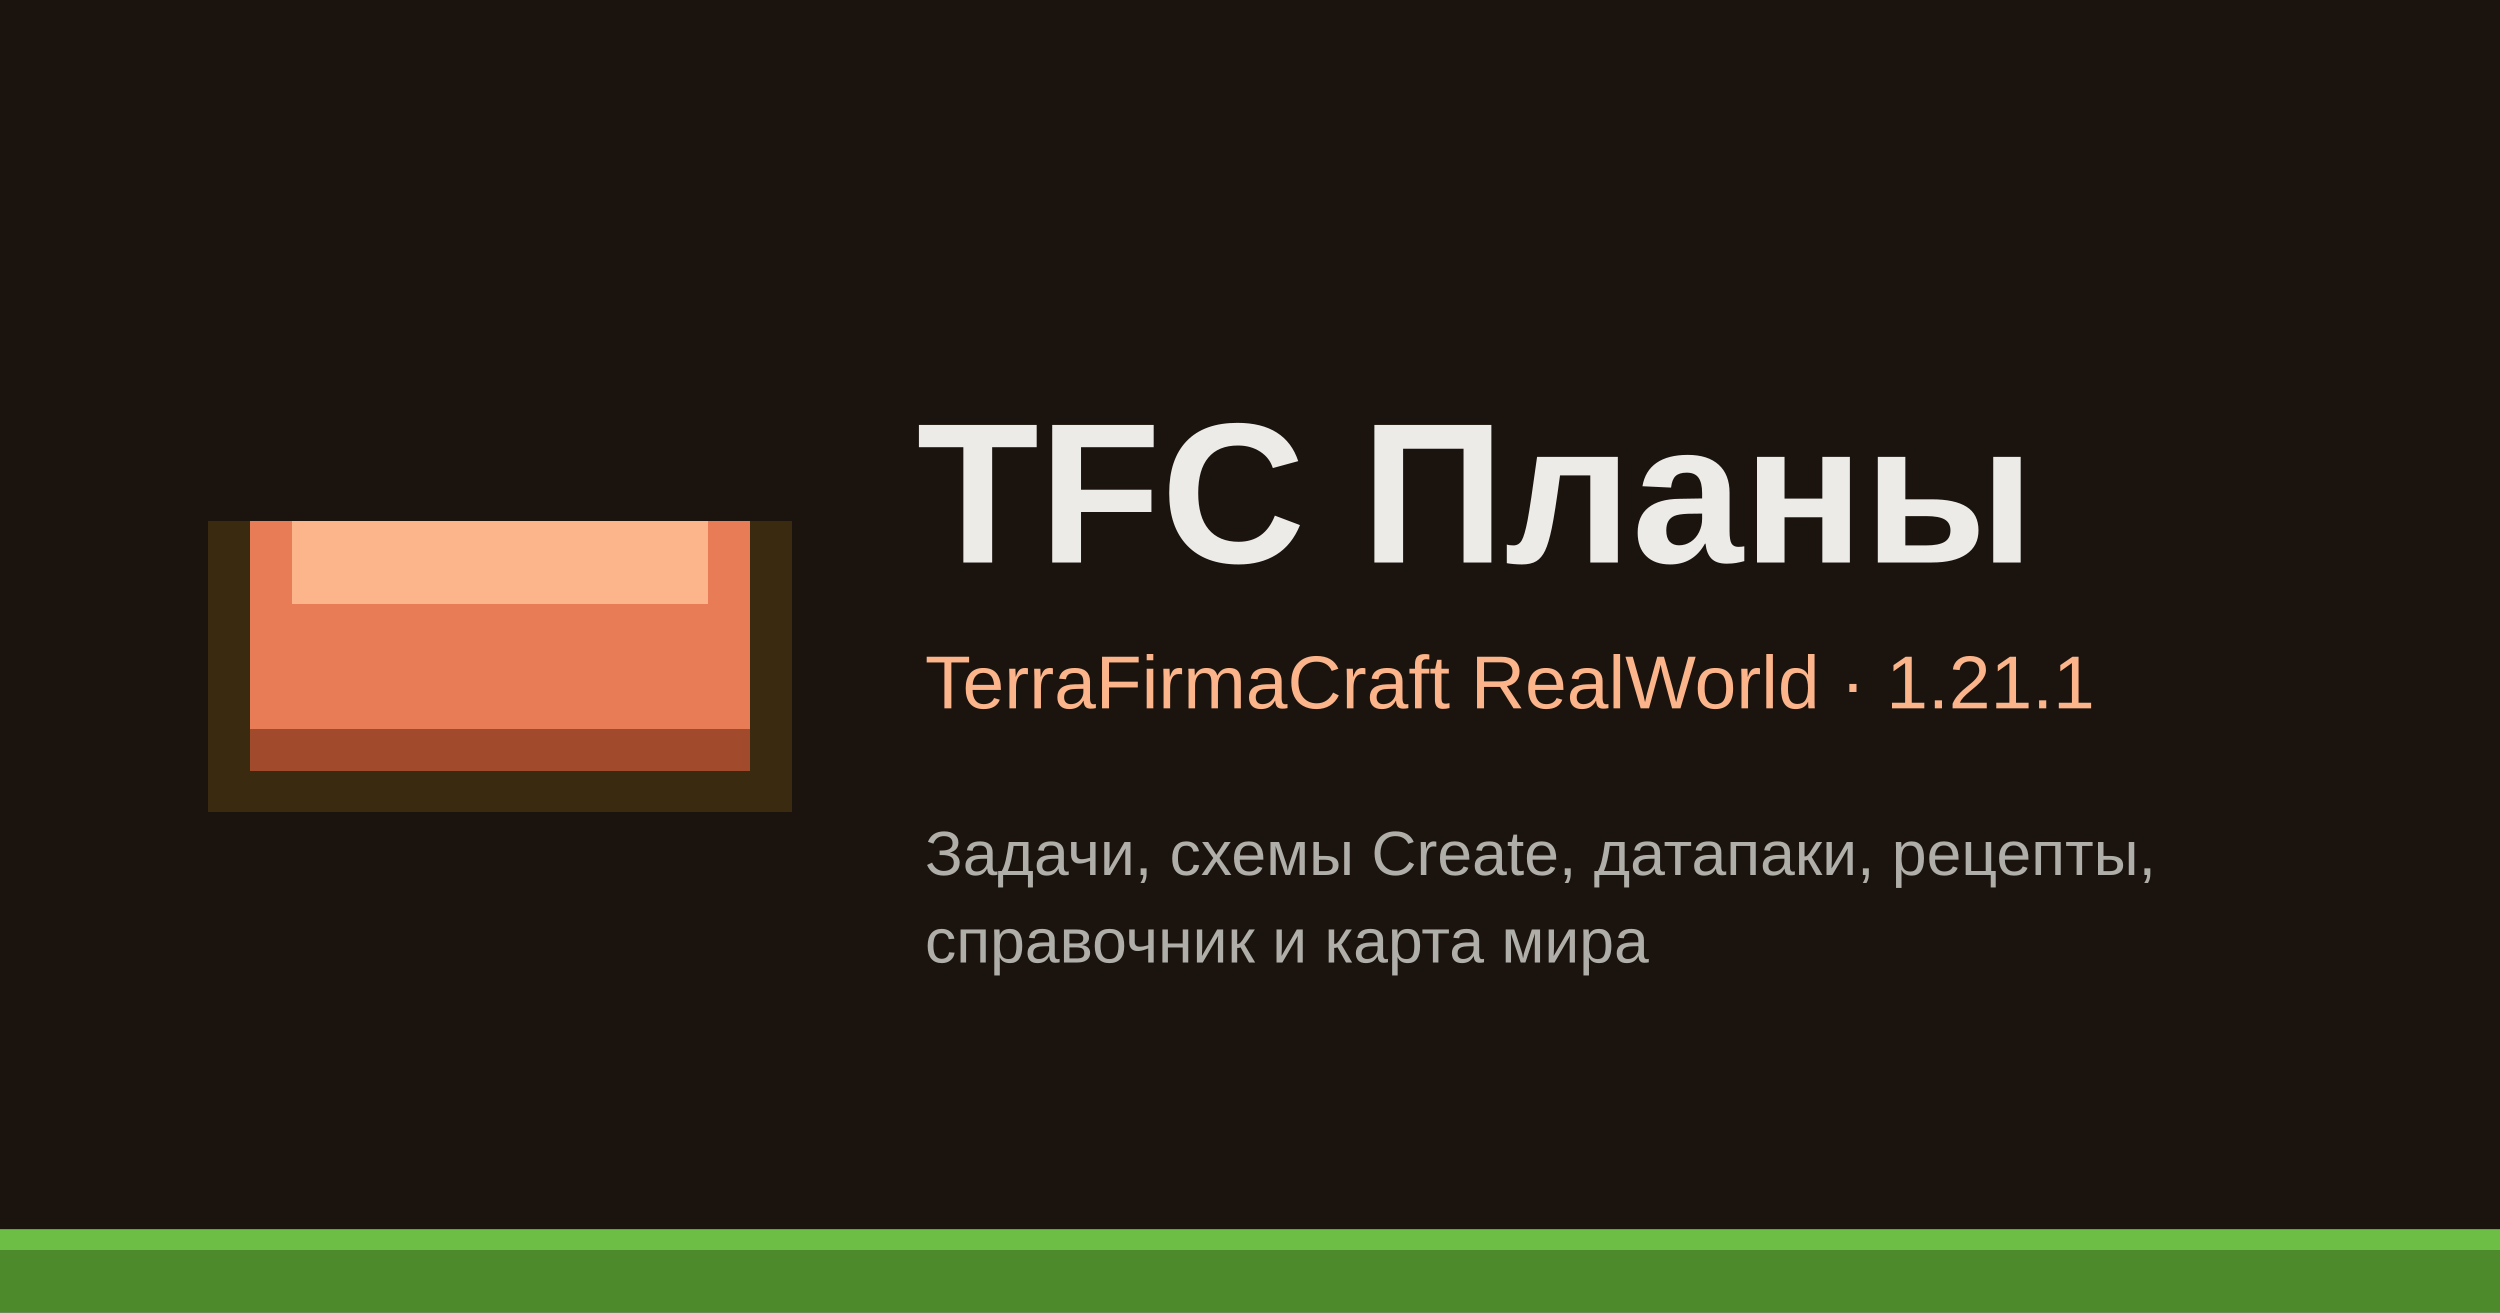
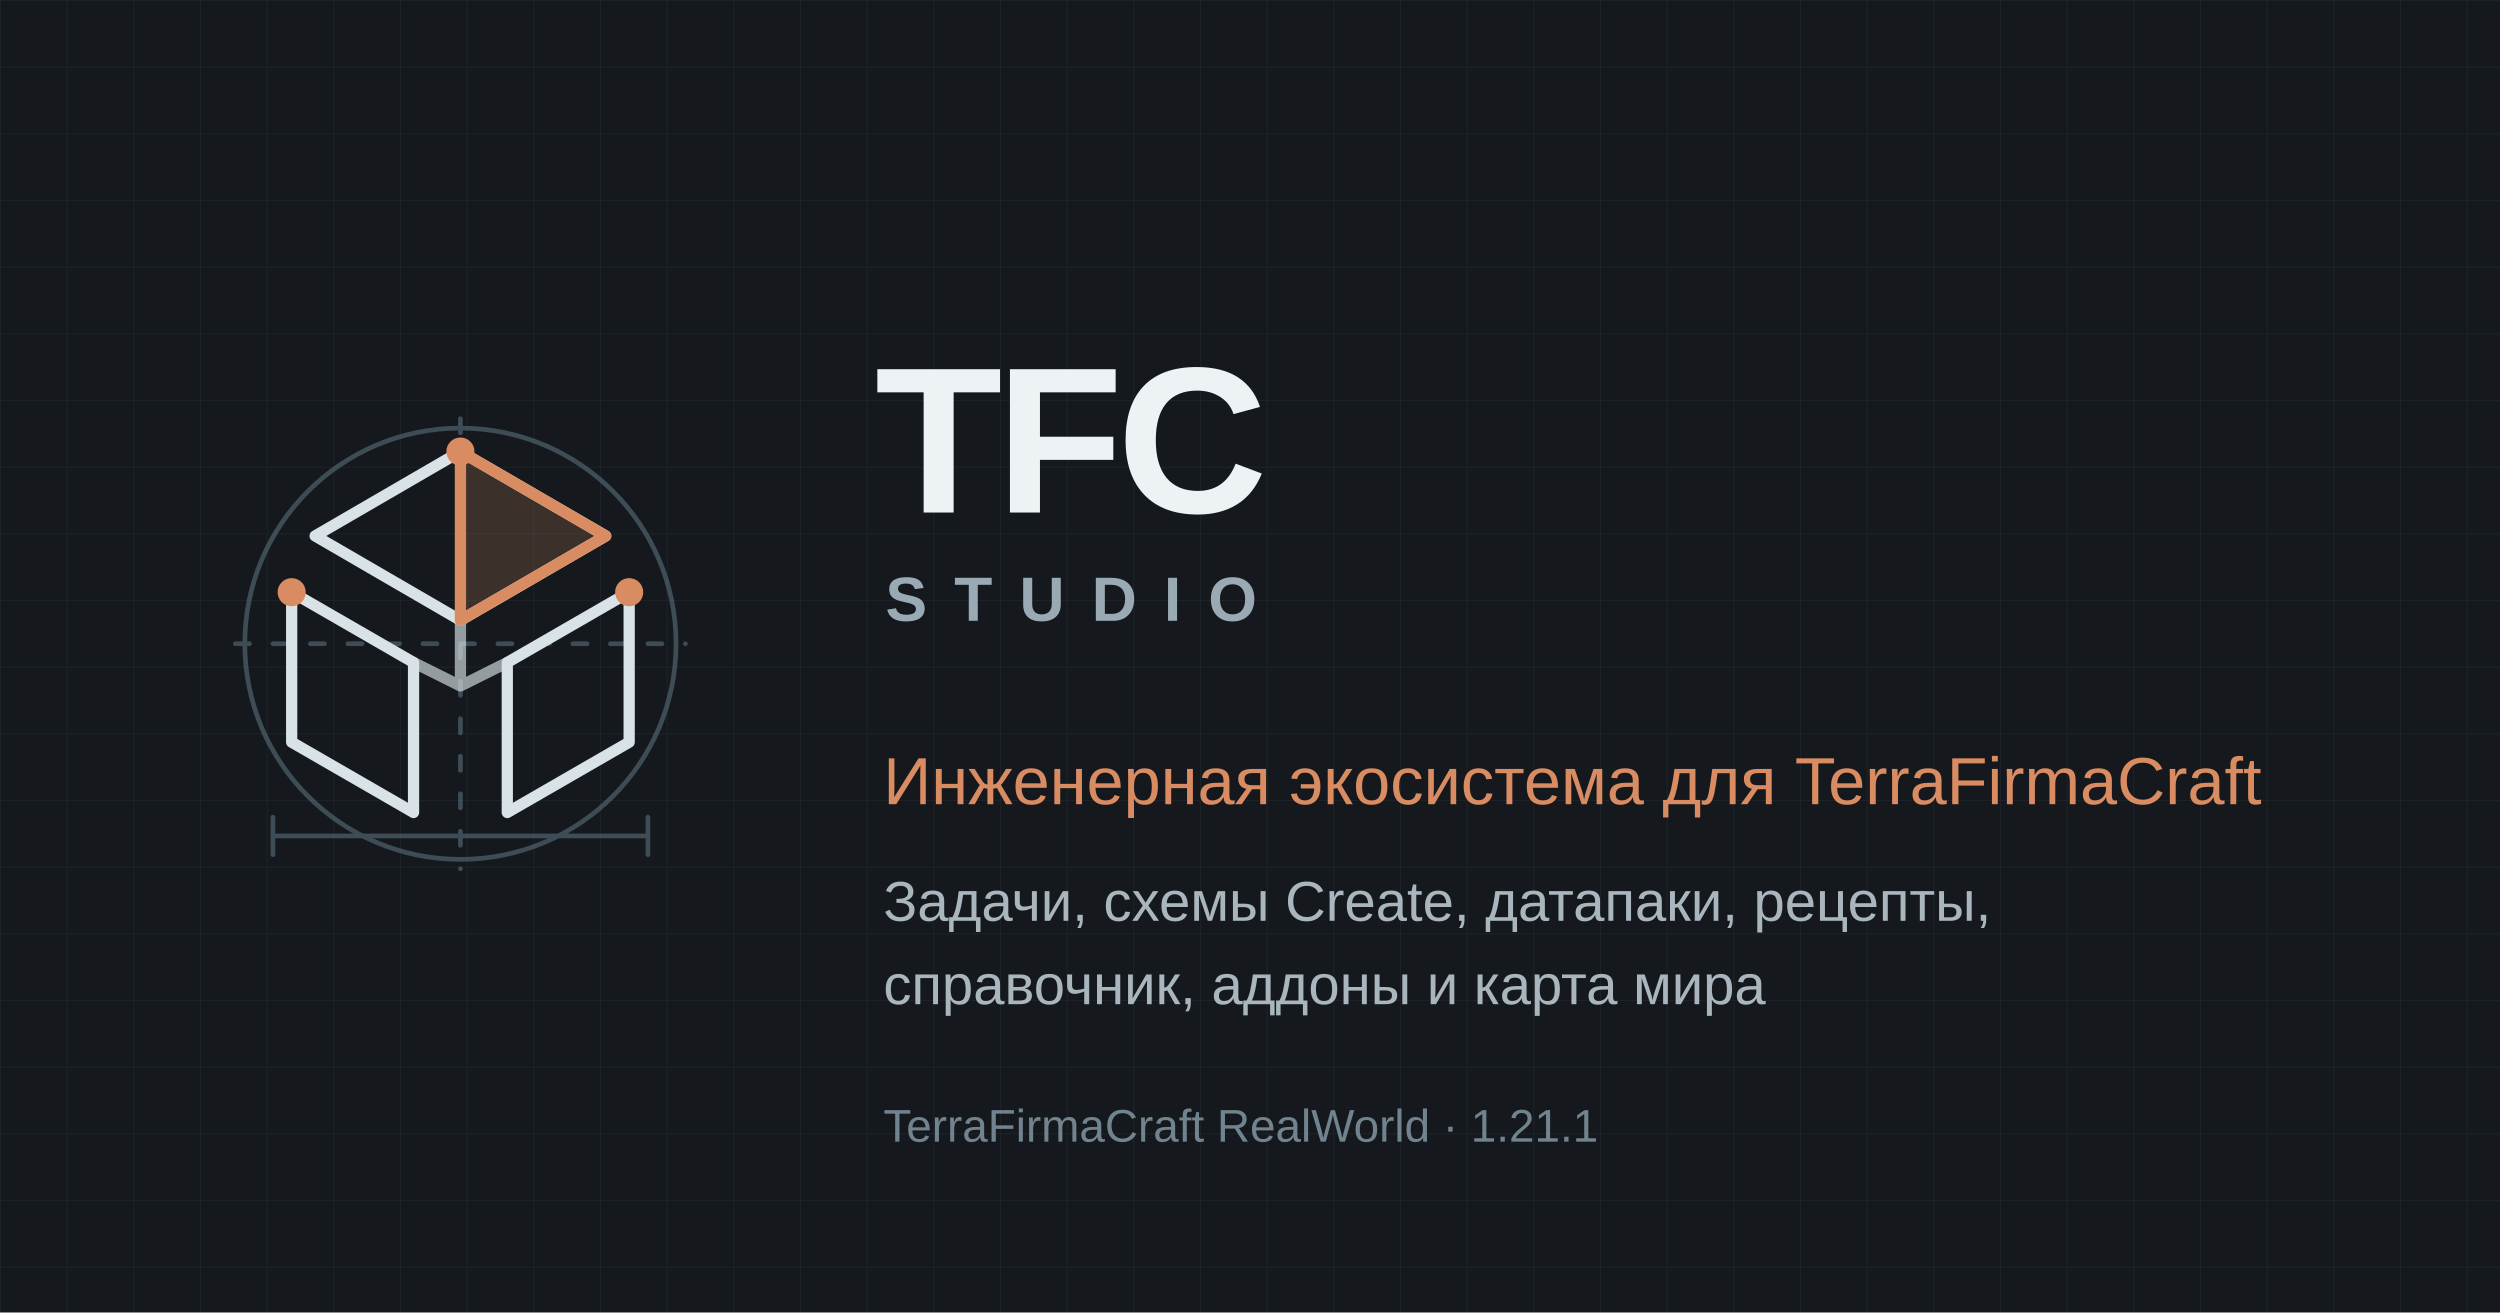
<svg xmlns="http://www.w3.org/2000/svg" width="1200" height="630" viewBox="0 0 1200 630">
-   <rect width="1200" height="630" fill="#1b140e" />
-   <rect x="0" y="600" width="1200" height="30" fill="#4c8a2b" />
-   <rect x="0" y="590" width="1200" height="10" fill="#6cbf44" />
-   <g transform="translate(80 150) scale(20)" shape-rendering="crispEdges">
-     <rect x="1" y="5" width="14" height="7" fill="#3a2a10" />
-     <rect x="2" y="5" width="12" height="5" fill="#e77c56" />
-     <rect x="3" y="5" width="10" height="2" fill="#fcb48b" />
-     <rect x="2" y="10" width="12" height="1" fill="#a14a2c" />
+   <defs>
+     <pattern id="grid" width="32" height="32" patternUnits="userSpaceOnUse">
+       <path d="M32 0H0V32" fill="none" stroke="#607784" stroke-opacity=".1" />
+     </pattern>
+   </defs>
+   <rect width="1200" height="630" fill="#15191d" />
+   <rect width="1200" height="630" fill="url(#grid)" />
+   <g transform="translate(86 174) scale(2.25)" fill="none" stroke-linecap="round" stroke-linejoin="round">
+     <g stroke="#607784" stroke-width="1" opacity=".55">
+       <path d="M12 60H108M60 12V108" stroke-dasharray="3 5" />
+       <circle cx="60" cy="60" r="46" />
+       <path d="M20 101H100M20 97V105M100 97V105" />
+     </g>
+     <g stroke="#d8e2e7" stroke-width="2.4">
+       <path d="M60 19L91 37L60 55L29 37Z" />
+       <path d="M24 49L50 64V96L24 81Z" />
+       <path d="M96 49L70 64V96L96 81Z" />
+       <path d="M60 55V69M50 64L60 69L70 64" opacity=".65" />
+     </g>
+     <path d="M60 19L91 37L60 55Z" fill="#d98c62" fill-opacity=".2" stroke="#d98c62" stroke-width="2.4" />
+     <g fill="#d98c62">
+       <circle cx="60" cy="19" r="3" />
+       <circle cx="24" cy="49" r="3" />
+       <circle cx="96" cy="49" r="3" />
+     </g>
  </g>
  <g font-family="Helvetica Neue, Arial, sans-serif">
-     <text x="440" y="270" font-size="96" font-weight="700" fill="#ecebe8">TFC Планы</text>
-     <text x="444" y="340" font-size="36" fill="#fcb48b">TerraFirmaCraft RealWorld · 1.21.1</text>
-     <text x="444" y="420" font-size="30" fill="#b0aea8">Задачи, схемы Create, датапаки, рецепты,</text>
-     <text x="444" y="462" font-size="30" fill="#b0aea8">справочник и карта мира</text>
+     <text x="420" y="246" font-size="100" font-weight="750" letter-spacing="-3" fill="#edf2f4">TFC</text>
+     <text x="425" y="298" font-size="30" font-weight="650" letter-spacing="13" fill="#9aaab4">STUDIO</text>
+     <text x="424" y="386" font-size="32" fill="#d98c62">Инженерная экосистема для TerraFirmaCraft</text>
+     <text x="424" y="442" font-size="27" fill="#aab6bd">Задачи, схемы Create, датапаки, рецепты,</text>
+     <text x="424" y="482" font-size="27" fill="#aab6bd">справочник, аддоны и карта мира</text>
+     <text x="424" y="548" font-size="22" fill="#71838e">TerraFirmaCraft RealWorld · 1.21.1</text>
  </g>
</svg>
